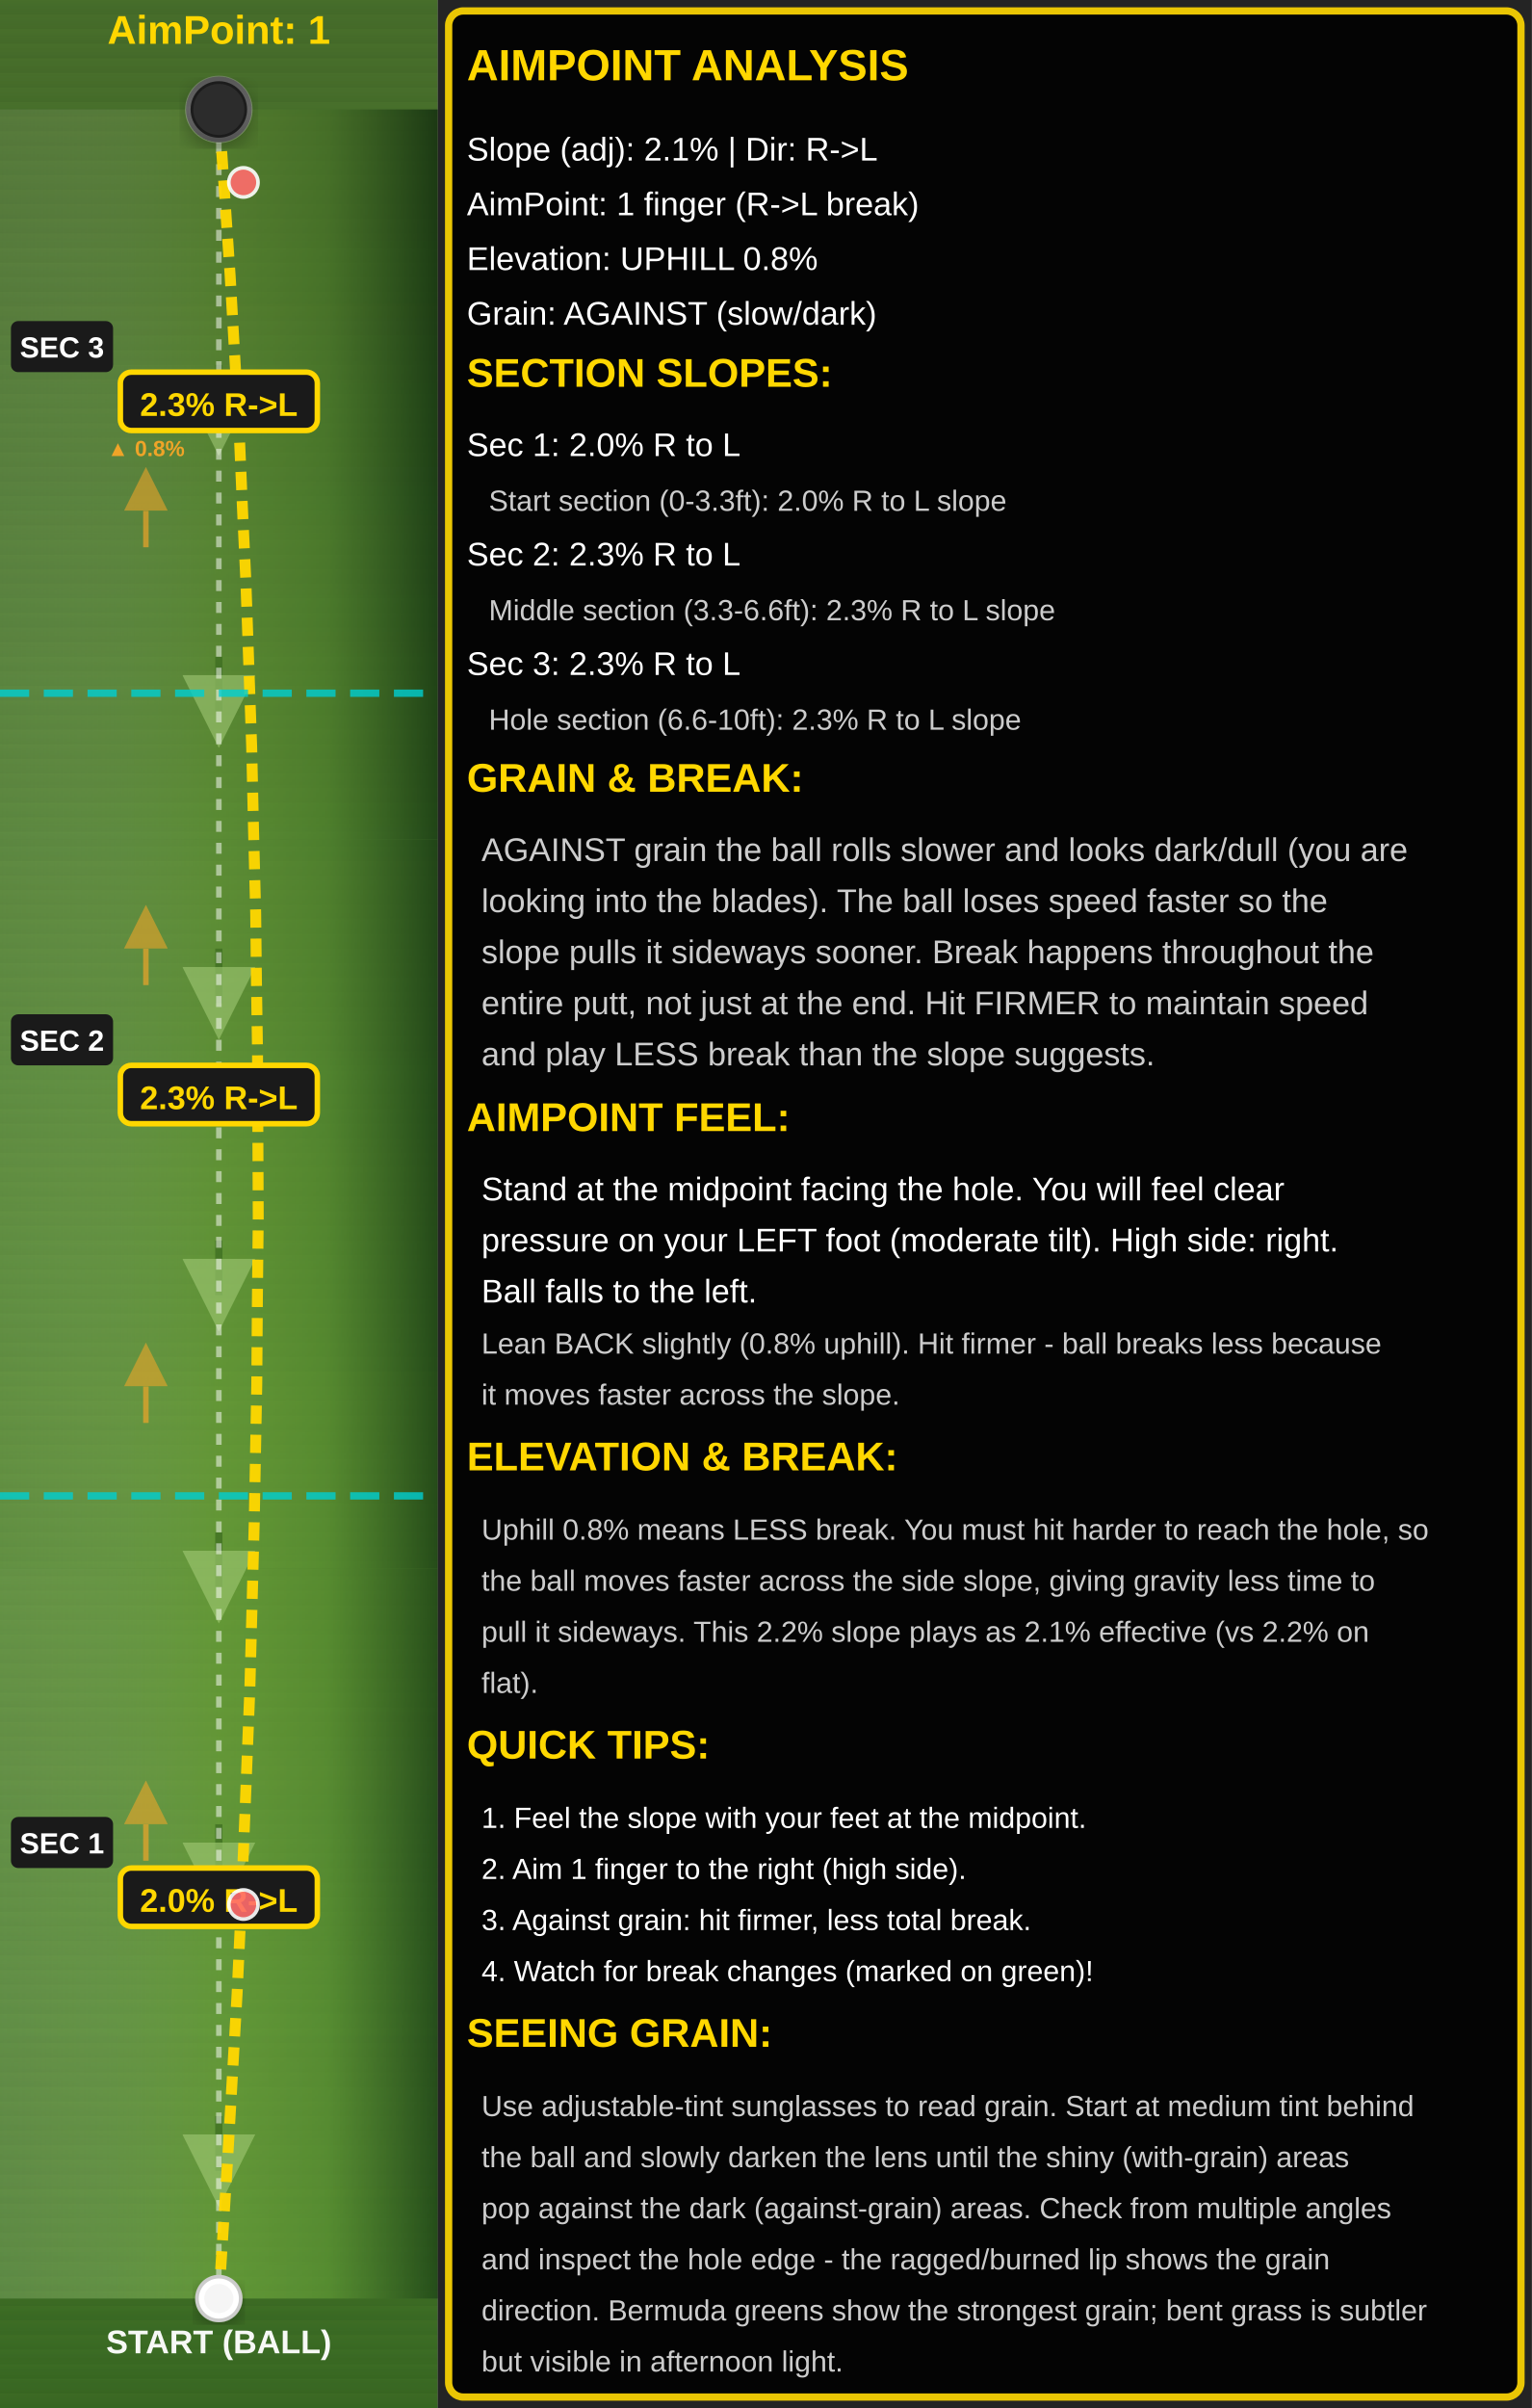
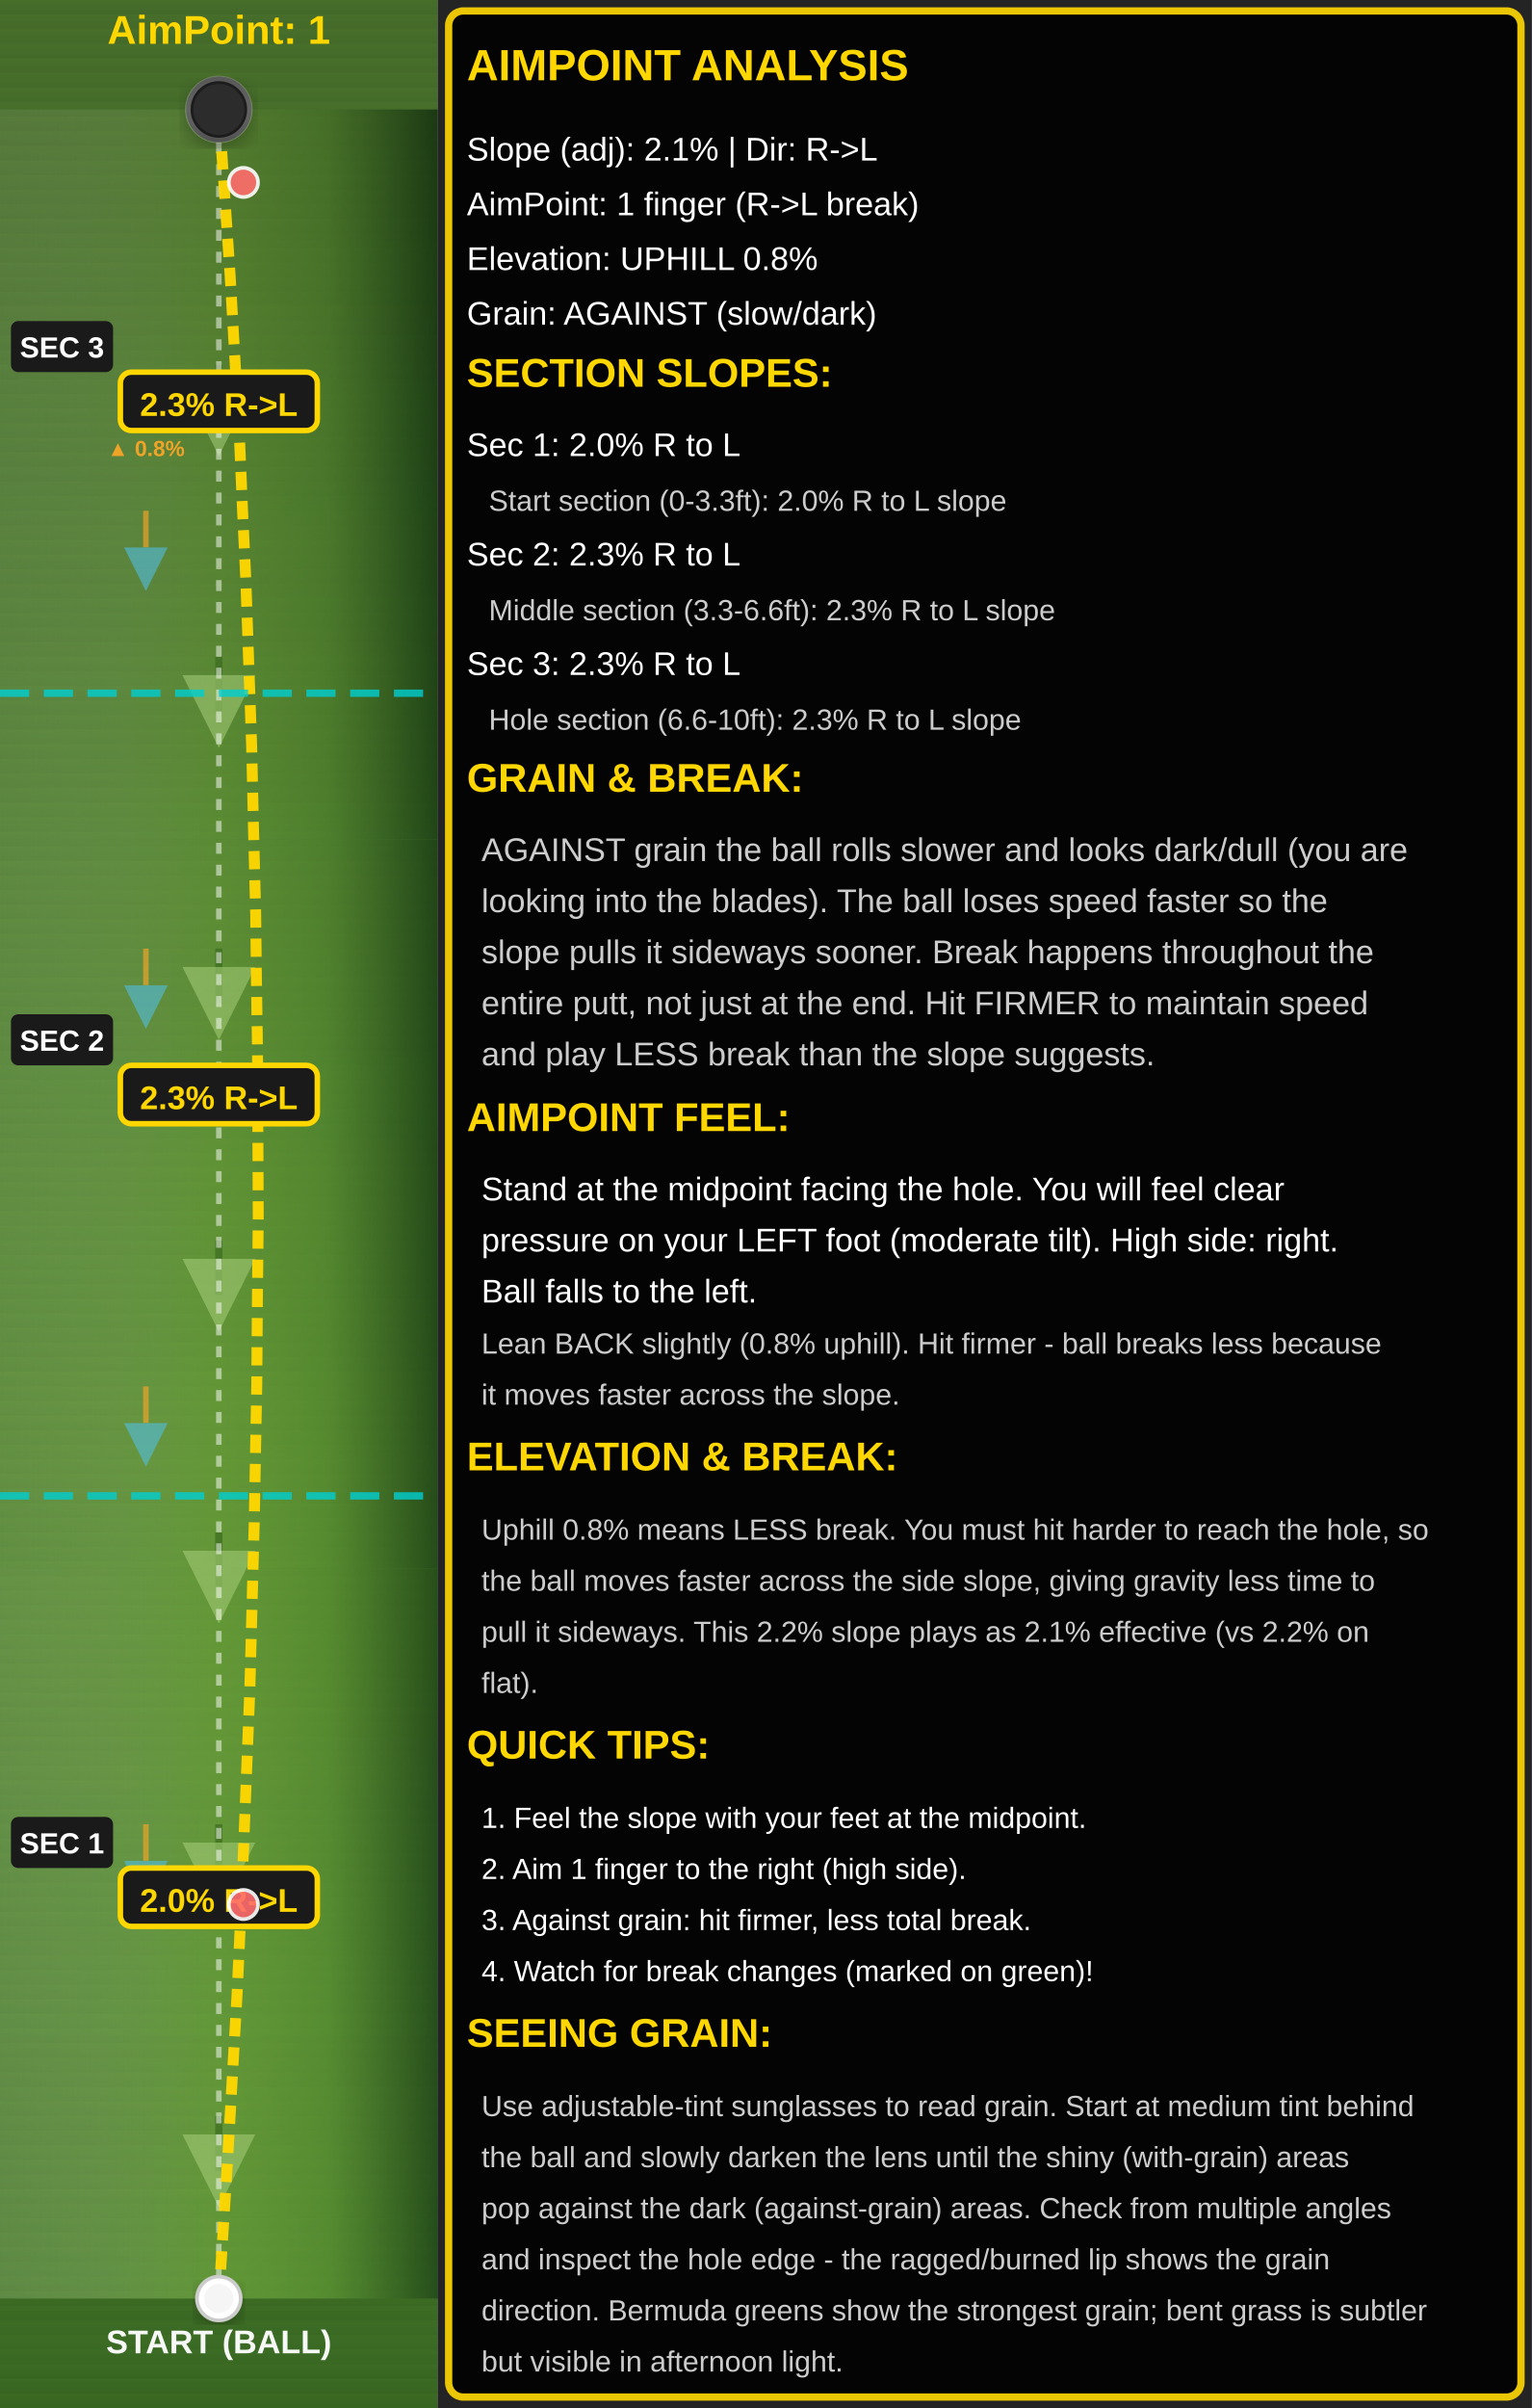
<svg xmlns="http://www.w3.org/2000/svg" width="420" height="660">
  <defs>
    <linearGradient id="baseGreen" x1="0%" y1="0%" x2="0%" y2="100%">
      <stop offset="0%" style="stop-color:#689F38;stop-opacity:1" />
      <stop offset="50%" style="stop-color:#558B2F;stop-opacity:1" />
      <stop offset="100%" style="stop-color:#4A7C27;stop-opacity:1" />
    </linearGradient>
    <linearGradient id="grainGradient" x1="0%" y1="0%" x2="0%" y2="100%">
      <stop offset="0%" style="stop-color:#0D1F0A;stop-opacity:0.7" />
      <stop offset="30%" style="stop-color:#1B3D14;stop-opacity:0.6" />
      <stop offset="60%" style="stop-color:#2E5A1F;stop-opacity:0.45" />
      <stop offset="100%" style="stop-color:#3E7B2F;stop-opacity:0.3" />
    </linearGradient>
    <linearGradient id="elevationGradient" x1="0%" y1="0%" x2="0%" y2="100%">
      <stop offset="0%" style="stop-color:#AED581;stop-opacity:0.19" />
      <stop offset="50%" style="stop-color:#689F38;stop-opacity:0.41" />
      <stop offset="100%" style="stop-color:#1B3D14;stop-opacity:0.63" />
    </linearGradient>
    <linearGradient id="breakGradientSec1" x1="0%" y1="0%" x2="100%" y2="0%">
      <stop offset="0%" style="stop-color:#C5E1A5;stop-opacity:0.305" />
      <stop offset="25%" style="stop-color:#AED581;stop-opacity:0.416" />
      <stop offset="50%" style="stop-color:#8BC34A;stop-opacity:0.583" />
      <stop offset="75%" style="stop-color:#689F38;stop-opacity:0.721" />
      <stop offset="100%" style="stop-color:#1B3D14;stop-opacity:0.86" />
    </linearGradient>
    <linearGradient id="breakGradientSec2" x1="0%" y1="0%" x2="100%" y2="0%">
      <stop offset="0%" style="stop-color:#C5E1A5;stop-opacity:0.274" />
      <stop offset="25%" style="stop-color:#AED581;stop-opacity:0.399" />
      <stop offset="50%" style="stop-color:#8BC34A;stop-opacity:0.588" />
      <stop offset="75%" style="stop-color:#689F38;stop-opacity:0.745" />
      <stop offset="100%" style="stop-color:#1B3D14;stop-opacity:0.902" />
    </linearGradient>
    <linearGradient id="breakGradientSec3" x1="0%" y1="0%" x2="100%" y2="0%">
      <stop offset="0%" style="stop-color:#C5E1A5;stop-opacity:0.274" />
      <stop offset="25%" style="stop-color:#AED581;stop-opacity:0.399" />
      <stop offset="50%" style="stop-color:#8BC34A;stop-opacity:0.588" />
      <stop offset="75%" style="stop-color:#689F38;stop-opacity:0.745" />
      <stop offset="100%" style="stop-color:#1B3D14;stop-opacity:0.902" />
    </linearGradient>
    <linearGradient id="holeGrainGradient" x1="50%" y1="0%" x2="50%" y2="100%">
      <stop offset="0%" style="stop-color:#999999;stop-opacity:0.6" />
      <stop offset="50%" style="stop-color:#CCCCCC;stop-opacity:0.5" />
      <stop offset="100%" style="stop-color:#FFFFFF;stop-opacity:0.3" />
    </linearGradient>
    <filter id="shadow">
      <feDropShadow dx="0" dy="2" stdDeviation="3" flood-opacity="0.3" />
    </filter>
    <marker id="arrowhead-grain" markerWidth="10" markerHeight="10" refX="5" refY="5" orient="auto">
      <polygon points="0,0 10,5 0,10" fill="#AED581" opacity="0.7" />
    </marker>
    <marker id="arrowhead-elev-up" markerWidth="8" markerHeight="8" refX="4" refY="8" orient="0">
      <polygon points="4,0 8,8 0,8" fill="#FFA726" opacity="0.85" />
    </marker>
    <marker id="arrowhead-elev-down" markerWidth="8" markerHeight="8" refX="4" refY="0" orient="0">
      <polygon points="0,0 8,0 4,8" fill="#4FC3F7" opacity="0.85" />
    </marker>
    <pattern id="grassTexture" x="0" y="0" width="4" height="4" patternUnits="userSpaceOnUse">
      <rect width="4" height="4" fill="url(#baseGreen)" opacity="0.95" />
      <line x1="0" y1="2" x2="4" y2="2" stroke="#5A9B3F" stroke-width="0.5" opacity="0.3" />
    </pattern>
  </defs>
  <rect width="120" height="660" fill="url(#baseGreen)" />
  <rect width="120" height="660" fill="url(#grassTexture)" opacity="0.3" />
  <rect width="120" height="660" fill="url(#elevationGradient)" opacity="0.7" />
  <rect x="0" y="430.0" width="120" height="200.0" fill="url(#breakGradientSec1)" opacity="1.0" />
  <rect x="0" y="230.0" width="120" height="200.0" fill="url(#breakGradientSec2)" opacity="1.0" />
  <rect x="0" y="30" width="120" height="200.0" fill="url(#breakGradientSec3)" opacity="1.0" />
  <rect width="120" height="660" fill="url(#grainGradient)" opacity="0.6" />
  <line x1="60.0" y1="100" x2="60.0" y2="115" stroke="#3A6B1F" stroke-width="2" opacity="0.7" marker-end="url(#arrowhead-grain)" />
  <line x1="60.0" y1="180" x2="60.0" y2="195" stroke="#3A6B1F" stroke-width="2" opacity="0.7" marker-end="url(#arrowhead-grain)" />
  <line x1="60.0" y1="260" x2="60.0" y2="275" stroke="#3A6B1F" stroke-width="2" opacity="0.7" marker-end="url(#arrowhead-grain)" />
  <line x1="60.0" y1="340" x2="60.0" y2="355" stroke="#3A6B1F" stroke-width="2" opacity="0.7" marker-end="url(#arrowhead-grain)" />
  <line x1="60.0" y1="420" x2="60.0" y2="435" stroke="#3A6B1F" stroke-width="2" opacity="0.7" marker-end="url(#arrowhead-grain)" />
  <line x1="60.0" y1="500" x2="60.0" y2="515" stroke="#3A6B1F" stroke-width="2" opacity="0.7" marker-end="url(#arrowhead-grain)" />
  <line x1="60.0" y1="580" x2="60.0" y2="595" stroke="#3A6B1F" stroke-width="2" opacity="0.7" marker-end="url(#arrowhead-grain)" />
-   <line x1="40.0" y1="150" x2="40.0" y2="140" stroke="#FFA726" stroke-width="1.5" opacity="0.62" marker-end="url(#arrowhead-elev-up)" />
-   <line x1="40.0" y1="270" x2="40.0" y2="260" stroke="#FFA726" stroke-width="1.5" opacity="0.62" marker-end="url(#arrowhead-elev-up)" />
-   <line x1="40.0" y1="390" x2="40.0" y2="380" stroke="#FFA726" stroke-width="1.5" opacity="0.62" marker-end="url(#arrowhead-elev-up)" />
-   <line x1="40.0" y1="510" x2="40.0" y2="500" stroke="#FFA726" stroke-width="1.5" opacity="0.62" marker-end="url(#arrowhead-elev-up)" />
+   <line x1="40.0" y1="140" x2="40.0" y2="150" stroke="#FFA726" stroke-width="1.5" opacity="0.62" marker-end="url(#arrowhead-elev-down)" />
+   <line x1="40.0" y1="260" x2="40.0" y2="270" stroke="#FFA726" stroke-width="1.5" opacity="0.62" marker-end="url(#arrowhead-elev-down)" />
+   <line x1="40.0" y1="380" x2="40.0" y2="390" stroke="#FFA726" stroke-width="1.5" opacity="0.62" marker-end="url(#arrowhead-elev-down)" />
+   <line x1="40.0" y1="500" x2="40.0" y2="510" stroke="#FFA726" stroke-width="1.5" opacity="0.62" marker-end="url(#arrowhead-elev-down)" />
  <text x="40.0" y="125" font-family="Arial, sans-serif" font-size="6" fill="#FFA726" text-anchor="middle" font-weight="bold" opacity="0.9">▲ 0.8%</text>
  <line x1="60.0" y1="630" x2="60.0" y2="30.0" stroke="#FFFFFF" stroke-width="1.5" stroke-dasharray="3,3" opacity="0.5" />
  <path d="M 60.0 630.0 C 60.8 617.5, 61.6 604.6, 62.4 592.0 C 63.3 577.0, 64.1 561.5, 65.0 546.5 C 65.6 533.9, 66.2 521.0, 66.7 508.5 C 67.3 493.4, 67.9 477.9, 68.5 462.9 C 68.9 447.9, 69.3 432.4, 69.7 417.3 C 69.9 404.8, 70.2 391.9, 70.4 379.4 C 70.5 364.3, 70.6 348.8, 70.8 333.8 C 70.7 318.8, 70.7 303.3, 70.6 288.2 C 70.4 275.7, 70.2 262.8, 70.1 250.3 C 69.7 235.2, 69.3 219.7, 69.0 204.7 C 68.5 189.6, 67.9 174.2, 67.4 159.1 C 66.8 146.6, 66.2 133.7, 65.7 121.1 C 64.8 106.1, 64.0 90.6, 63.1 75.6 C 62.1 60.5, 61.0 45.0, 60.0 30.0" stroke="#FFD700" stroke-width="3" fill="none" stroke-dasharray="5,3" opacity="0.95" />
  <line x1="0" y1="410.0" x2="120" y2="410.0" stroke="#00CED1" stroke-width="2" opacity="0.8" stroke-dasharray="8,4" />
  <line x1="0" y1="190.0" x2="120" y2="190.0" stroke="#00CED1" stroke-width="2" opacity="0.8" stroke-dasharray="8,4" />
  <rect x="3" y="498.0" width="28" height="14" fill="#1A1A1A" rx="2" />
  <text x="17" y="508.0" font-family="Arial, sans-serif" font-size="8" fill="#FFFFFF" text-anchor="middle" font-weight="bold">SEC 1</text>
  <rect x="33.0" y="512.0" width="54" height="16" fill="#1A1A1A" rx="3" stroke="#FFD700" stroke-width="1.5" />
  <text x="60.0" y="524.0" font-family="Arial, sans-serif" font-size="9" fill="#FFD700" text-anchor="middle" font-weight="bold">2.0% R-&gt;L</text>
  <rect x="3" y="278.0" width="28" height="14" fill="#1A1A1A" rx="2" />
  <text x="17" y="288.0" font-family="Arial, sans-serif" font-size="8" fill="#FFFFFF" text-anchor="middle" font-weight="bold">SEC 2</text>
  <rect x="33.0" y="292.0" width="54" height="16" fill="#1A1A1A" rx="3" stroke="#FFD700" stroke-width="1.5" />
  <text x="60.0" y="304.0" font-family="Arial, sans-serif" font-size="9" fill="#FFD700" text-anchor="middle" font-weight="bold">2.3% R-&gt;L</text>
  <rect x="3" y="88.0" width="28" height="14" fill="#1A1A1A" rx="2" />
  <text x="17" y="98.0" font-family="Arial, sans-serif" font-size="8" fill="#FFFFFF" text-anchor="middle" font-weight="bold">SEC 3</text>
  <rect x="33.0" y="102.0" width="54" height="16" fill="#1A1A1A" rx="3" stroke="#FFD700" stroke-width="1.5" />
  <text x="60.0" y="114.0" font-family="Arial, sans-serif" font-size="9" fill="#FFD700" text-anchor="middle" font-weight="bold">2.3% R-&gt;L</text>
  <circle cx="66.738" cy="522" r="4" fill="#FF6B6B" opacity="0.9" stroke="#FFFFFF" stroke-width="1" />
  <circle cx="66.738" cy="50" r="4" fill="#FF6B6B" opacity="0.9" stroke="#FFFFFF" stroke-width="1" />
  <text x="60.0" y="12" font-family="Arial, sans-serif" font-size="11" fill="#FFD700" text-anchor="middle" font-weight="bold">AimPoint: 1</text>
  <circle cx="60.0" cy="30.0" r="9" fill="#1A1A1A" filter="url(#shadow)" />
  <circle cx="60.0" cy="30.0" r="7" fill="#2C2C2C" />
  <circle cx="60.0" cy="30.0" r="8.5" fill="none" stroke="url(#holeGrainGradient)" stroke-width="1.5" opacity="0.8" />
  <circle cx="60.0" cy="630" r="6" fill="#FFFFFF" stroke="#CCCCCC" stroke-width="1" filter="url(#shadow)" />
  <circle cx="60.0" cy="630" r="4" fill="#F5F5F5" />
  <text x="60.0" y="645" font-family="Arial, sans-serif" font-size="9" fill="#FFFFFF" text-anchor="middle" font-weight="bold" opacity="0.95">START (BALL)</text>
  <rect x="120" y="0" width="300" height="660" fill="#1A1A1A" opacity="0.95" />
  <rect x="123" y="3" width="294" height="654" fill="#000000" opacity="0.9" rx="4" stroke="#FFD700" stroke-width="2" />
  <text x="128" y="22" font-family="Arial, sans-serif" font-size="12" fill="#FFD700" font-weight="bold">AIMPOINT ANALYSIS</text>
  <text x="128" y="44" font-family="Arial, sans-serif" font-size="9" fill="#FFFFFF">Slope (adj): 2.1%  |  Dir: R-&gt;L</text>
  <text x="128" y="59" font-family="Arial, sans-serif" font-size="9" fill="#FFFFFF">AimPoint: 1 finger (R-&gt;L break)</text>
  <text x="128" y="74" font-family="Arial, sans-serif" font-size="9" fill="#FFFFFF">Elevation: UPHILL 0.8%</text>
  <text x="128" y="89" font-family="Arial, sans-serif" font-size="9" fill="#FFFFFF">Grain: AGAINST (slow/dark)</text>
  <text x="128" y="106" font-family="Arial, sans-serif" font-size="11" fill="#FFD700" font-weight="bold">SECTION SLOPES:</text>
  <text x="128" y="125" font-family="Arial, sans-serif" font-size="9" fill="#FFFFFF">Sec 1: 2.0% R to L</text>
  <text x="134" y="140" font-family="Arial, sans-serif" font-size="8" fill="#CCCCCC">Start section (0-3.3ft): 2.0% R to L slope</text>
  <text x="128" y="155" font-family="Arial, sans-serif" font-size="9" fill="#FFFFFF">Sec 2: 2.3% R to L</text>
  <text x="134" y="170" font-family="Arial, sans-serif" font-size="8" fill="#CCCCCC">Middle section (3.3-6.6ft): 2.3% R to L slope</text>
  <text x="128" y="185" font-family="Arial, sans-serif" font-size="9" fill="#FFFFFF">Sec 3: 2.3% R to L</text>
  <text x="134" y="200" font-family="Arial, sans-serif" font-size="8" fill="#CCCCCC">Hole section (6.6-10ft): 2.3% R to L slope</text>
  <text x="128" y="217" font-family="Arial, sans-serif" font-size="11" fill="#FFD700" font-weight="bold">GRAIN &amp; BREAK:</text>
  <text x="132" y="236" font-family="Arial, sans-serif" font-size="9" fill="#CCCCCC">AGAINST grain the ball rolls slower and looks dark/dull (you are</text>
  <text x="132" y="250" font-family="Arial, sans-serif" font-size="9" fill="#CCCCCC">looking into the blades). The ball loses speed faster so the</text>
  <text x="132" y="264" font-family="Arial, sans-serif" font-size="9" fill="#CCCCCC">slope pulls it sideways sooner. Break happens throughout the</text>
  <text x="132" y="278" font-family="Arial, sans-serif" font-size="9" fill="#CCCCCC">entire putt, not just at the end. Hit FIRMER to maintain speed</text>
  <text x="132" y="292" font-family="Arial, sans-serif" font-size="9" fill="#CCCCCC">and play LESS break than the slope suggests.</text>
  <text x="128" y="310" font-family="Arial, sans-serif" font-size="11" fill="#FFD700" font-weight="bold">AIMPOINT FEEL:</text>
  <text x="132" y="329" font-family="Arial, sans-serif" font-size="9" fill="#FFFFFF">Stand at the midpoint facing the hole. You will feel clear</text>
  <text x="132" y="343" font-family="Arial, sans-serif" font-size="9" fill="#FFFFFF">pressure on your LEFT foot (moderate tilt). High side: right.</text>
  <text x="132" y="357" font-family="Arial, sans-serif" font-size="9" fill="#FFFFFF">Ball falls to the left.</text>
  <text x="132" y="371" font-family="Arial, sans-serif" font-size="8" fill="#CCCCCC">Lean BACK slightly (0.8% uphill). Hit firmer - ball breaks less because</text>
  <text x="132" y="385" font-family="Arial, sans-serif" font-size="8" fill="#CCCCCC">it moves faster across the slope.</text>
  <text x="128" y="403" font-family="Arial, sans-serif" font-size="11" fill="#FFD700" font-weight="bold">ELEVATION &amp; BREAK:</text>
  <text x="132" y="422" font-family="Arial, sans-serif" font-size="8" fill="#CCCCCC">Uphill 0.8% means LESS break. You must hit harder to reach the hole, so</text>
  <text x="132" y="436" font-family="Arial, sans-serif" font-size="8" fill="#CCCCCC">the ball moves faster across the side slope, giving gravity less time to</text>
  <text x="132" y="450" font-family="Arial, sans-serif" font-size="8" fill="#CCCCCC">pull it sideways. This 2.2% slope plays as 2.1% effective (vs 2.2% on</text>
  <text x="132" y="464" font-family="Arial, sans-serif" font-size="8" fill="#CCCCCC">flat).</text>
  <text x="128" y="482" font-family="Arial, sans-serif" font-size="11" fill="#FFD700" font-weight="bold">QUICK TIPS:</text>
  <text x="132" y="501" font-family="Arial, sans-serif" font-size="8" fill="#FFFFFF">1. Feel the slope with your feet at the midpoint.</text>
  <text x="132" y="515" font-family="Arial, sans-serif" font-size="8" fill="#FFFFFF">2. Aim 1 finger to the right (high side).</text>
  <text x="132" y="529" font-family="Arial, sans-serif" font-size="8" fill="#FFFFFF">3. Against grain: hit firmer, less total break.</text>
  <text x="132" y="543" font-family="Arial, sans-serif" font-size="8" fill="#FFFFFF">4. Watch for break changes (marked on green)!</text>
  <text x="128" y="561" font-family="Arial, sans-serif" font-size="11" fill="#FFD700" font-weight="bold">SEEING GRAIN:</text>
  <text x="132" y="580" font-family="Arial, sans-serif" font-size="8" fill="#CCCCCC">Use adjustable-tint sunglasses to read grain. Start at medium tint behind</text>
  <text x="132" y="594" font-family="Arial, sans-serif" font-size="8" fill="#CCCCCC">the ball and slowly darken the lens until the shiny (with-grain) areas</text>
  <text x="132" y="608" font-family="Arial, sans-serif" font-size="8" fill="#CCCCCC">pop against the dark (against-grain) areas. Check from multiple angles</text>
  <text x="132" y="622" font-family="Arial, sans-serif" font-size="8" fill="#CCCCCC">and inspect the hole edge - the ragged/burned lip shows the grain</text>
  <text x="132" y="636" font-family="Arial, sans-serif" font-size="8" fill="#CCCCCC">direction. Bermuda greens show the strongest grain; bent grass is subtler</text>
  <text x="132" y="650" font-family="Arial, sans-serif" font-size="8" fill="#CCCCCC">but visible in afternoon light.</text>
</svg>
